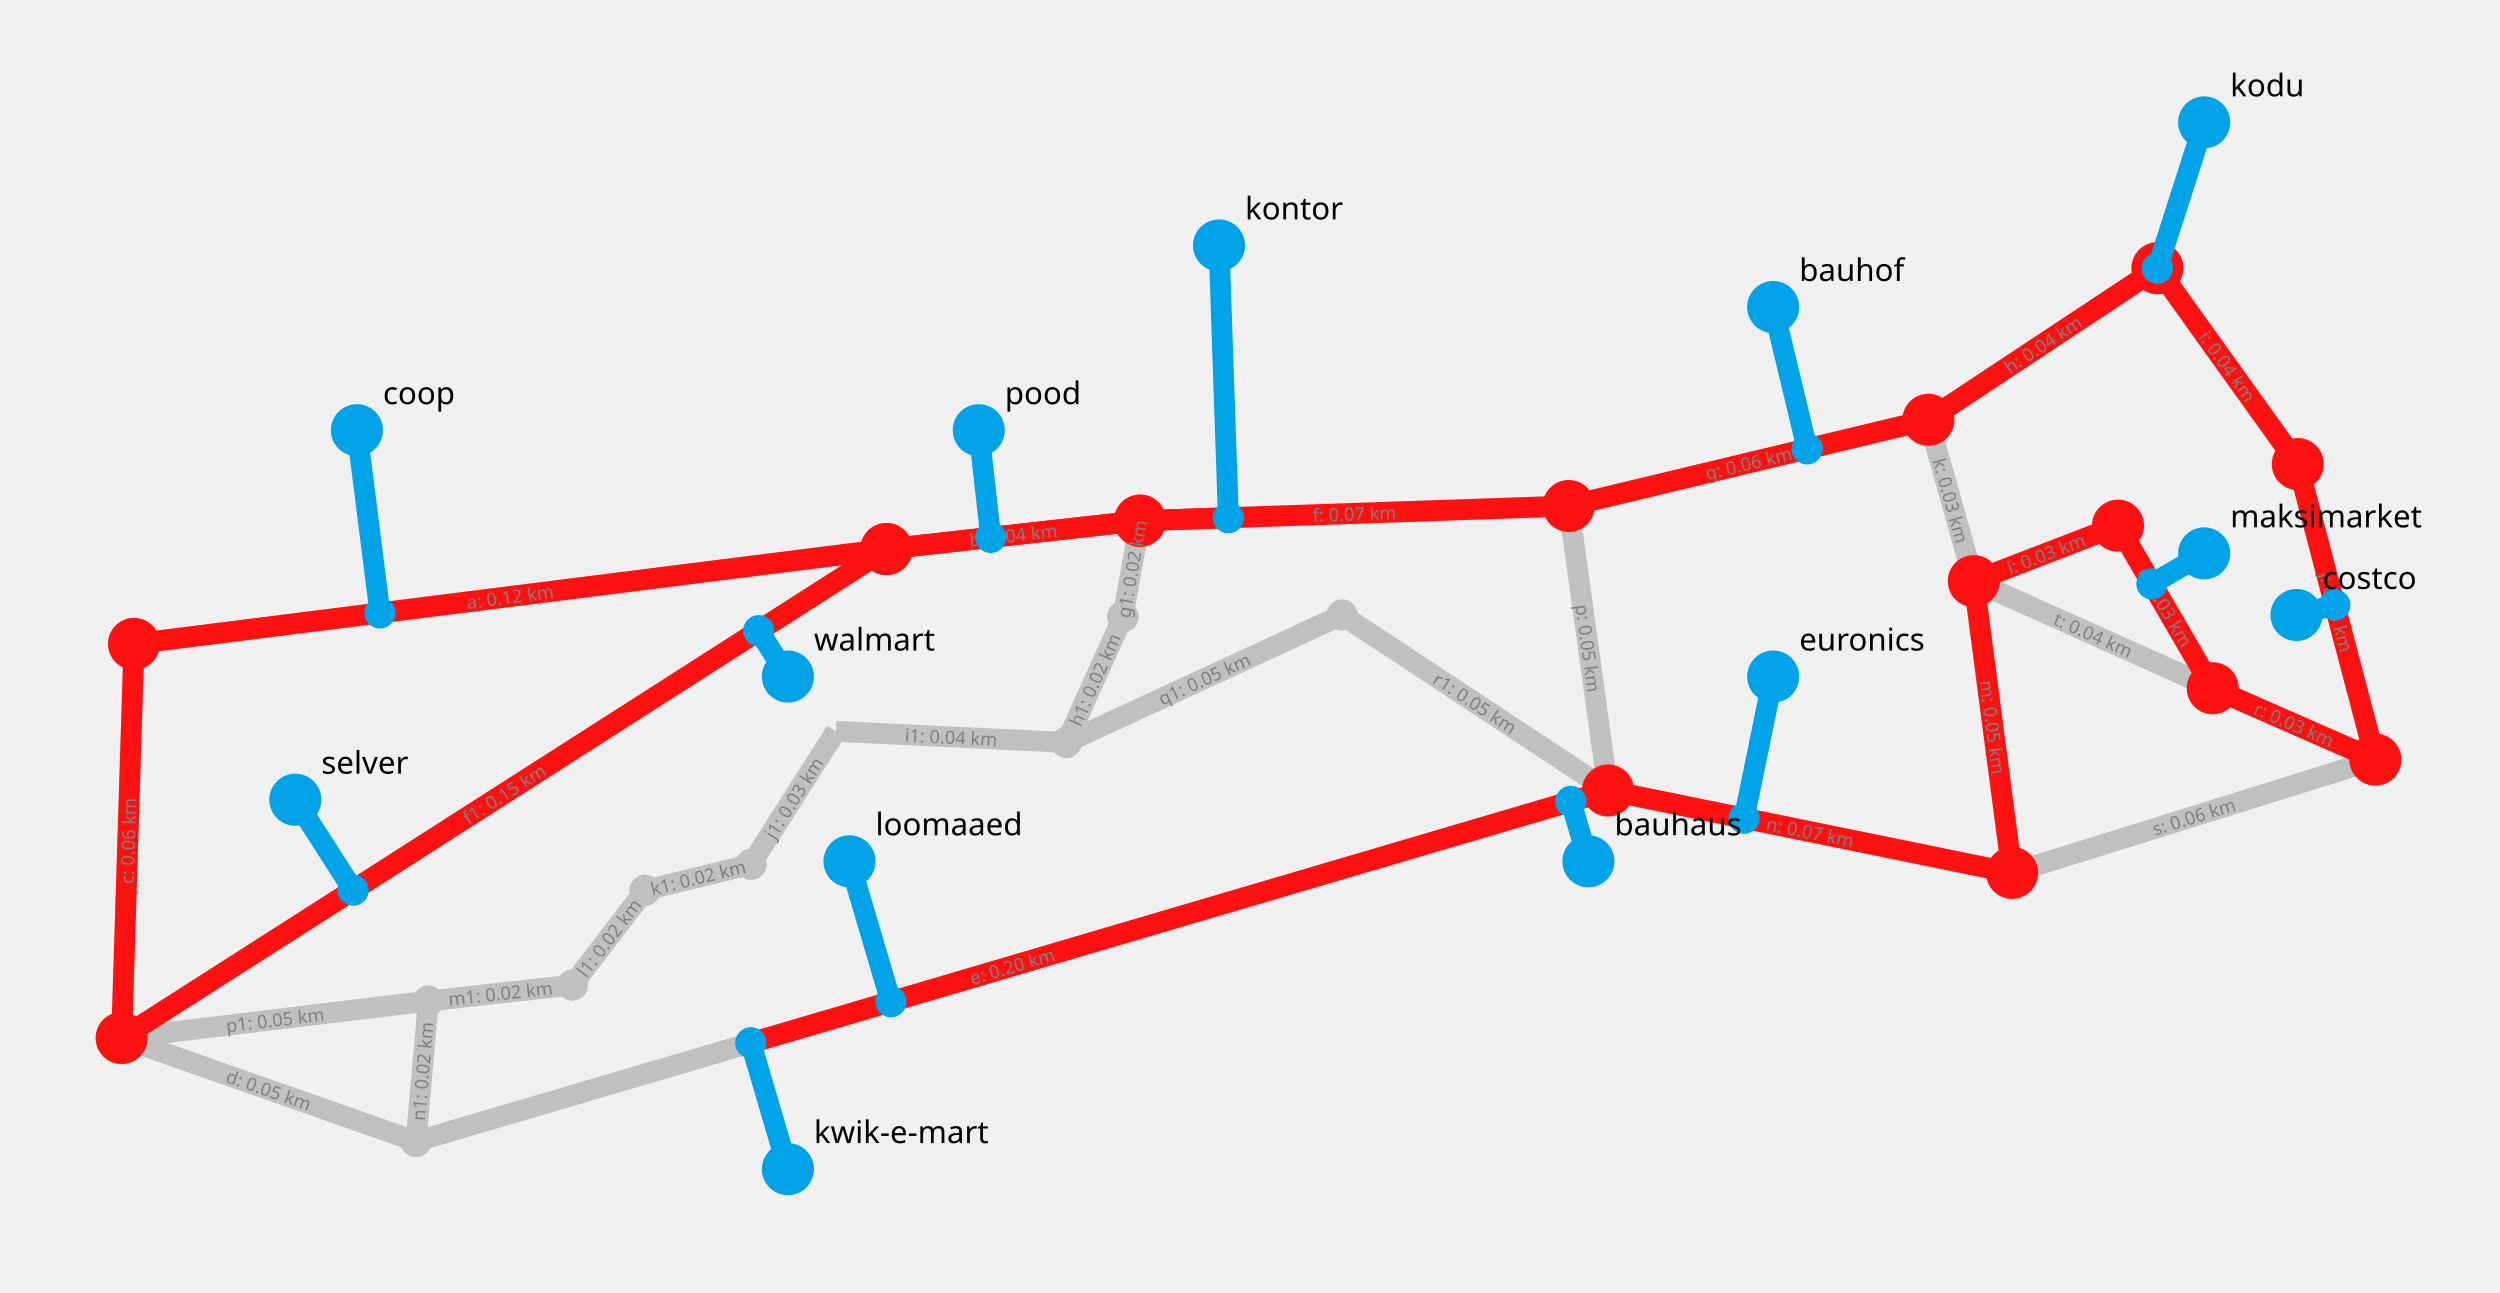
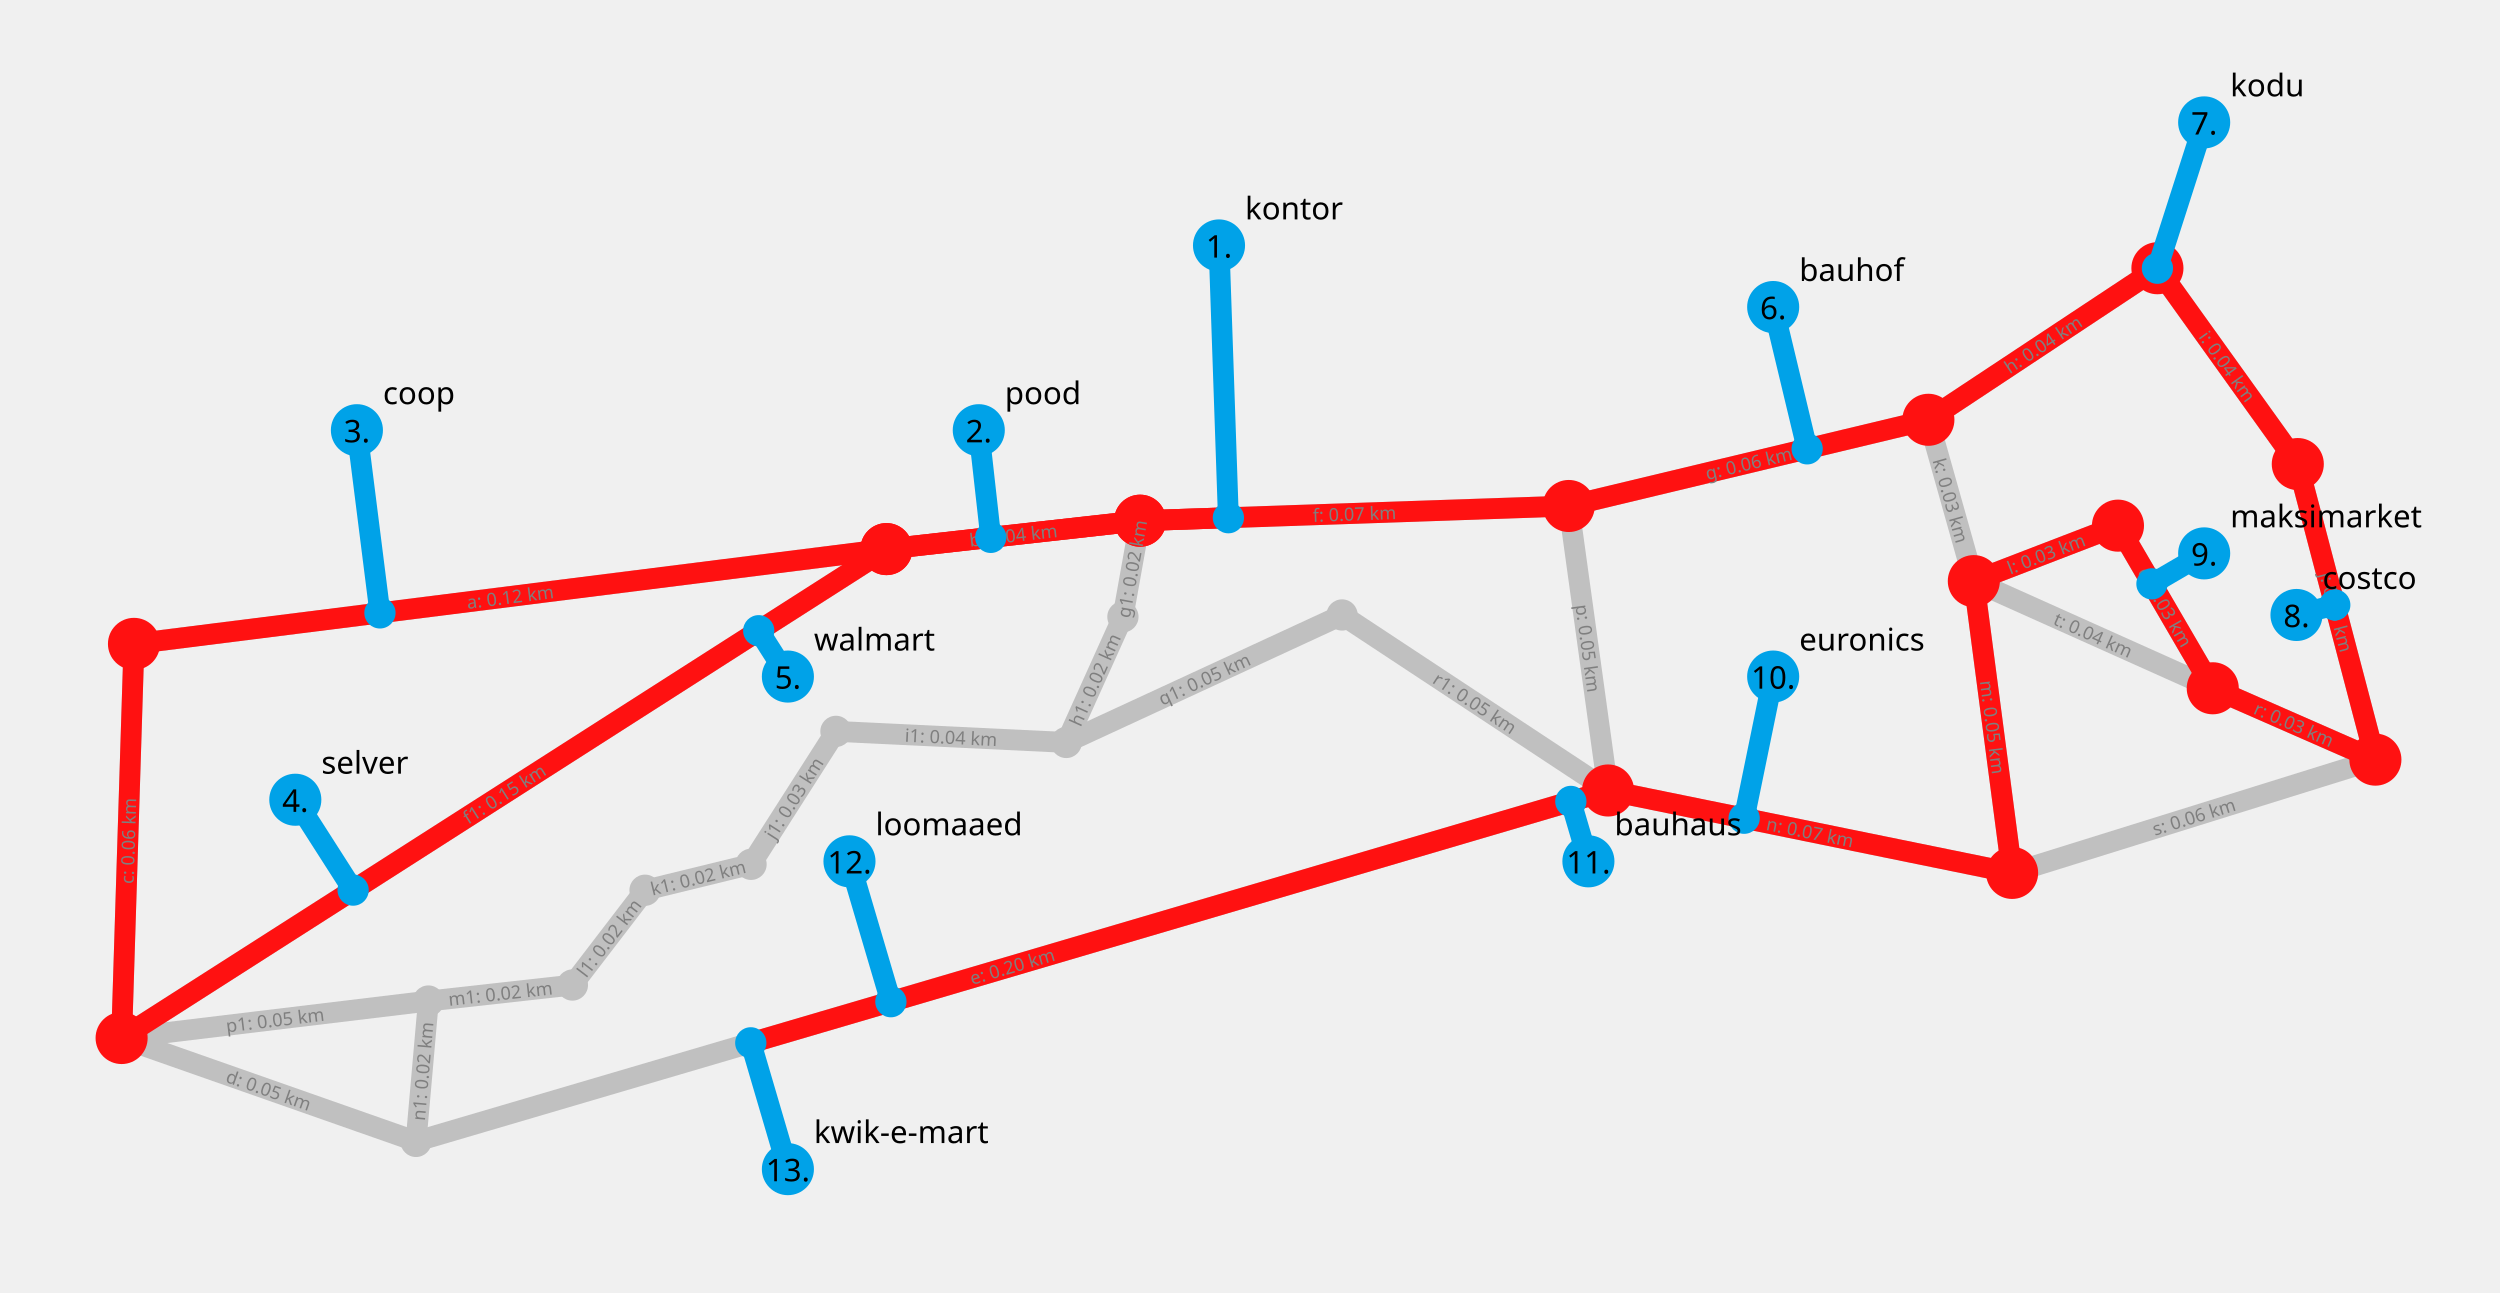
<svg xmlns="http://www.w3.org/2000/svg" version="1.1" width="1920" height="993" viewBox="-747 -425 1920 993" font-family="Hermit">
  <rect x="-747" y="-425" width="100%" height="100%" fill="rgb(240, 240, 240)" />
  <line x1="128.6" y1="-25.1" x2="457.8" y2="-36.4" style="stroke:rgb(192, 192, 192);stroke-width:16" />
  <circle cx="128.6" cy="-25.1" r="12" fill="rgb(192, 192, 192)" />
  <circle cx="457.8" cy="-36.4" r="12" fill="rgb(192, 192, 192)" />
  <line x1="457.8" y1="-36.4" x2="734.0" y2="-102.6" style="stroke:rgb(192, 192, 192);stroke-width:16" />
  <circle cx="734.0" cy="-102.6" r="12" fill="rgb(192, 192, 192)" />
  <line x1="734.0" y1="-102.6" x2="909.9" y2="-219.0" style="stroke:rgb(192, 192, 192);stroke-width:16" />
  <circle cx="909.9" cy="-219.0" r="12" fill="rgb(192, 192, 192)" />
  <line x1="909.9" y1="-219.0" x2="1017.7" y2="-68.6" style="stroke:rgb(192, 192, 192);stroke-width:16" />
  <circle cx="1017.7" cy="-68.6" r="12" fill="rgb(192, 192, 192)" />
  <line x1="1017.7" y1="-68.6" x2="1077.3" y2="158.4" style="stroke:rgb(192, 192, 192);stroke-width:16" />
  <circle cx="1077.3" cy="158.4" r="12" fill="rgb(192, 192, 192)" />
  <line x1="734.0" y1="-102.6" x2="768.9" y2="21.3" style="stroke:rgb(192, 192, 192);stroke-width:16" />
  <circle cx="768.9" cy="21.3" r="12" fill="rgb(192, 192, 192)" />
  <line x1="768.9" y1="21.3" x2="879.6" y2="-21.3" style="stroke:rgb(192, 192, 192);stroke-width:16" />
  <circle cx="879.6" cy="-21.3" r="12" fill="rgb(192, 192, 192)" />
  <line x1="768.9" y1="21.3" x2="798.3" y2="245.4" style="stroke:rgb(192, 192, 192);stroke-width:16" />
  <circle cx="798.3" cy="245.4" r="12" fill="rgb(192, 192, 192)" />
  <line x1="798.3" y1="245.4" x2="488.0" y2="182.1" style="stroke:rgb(192, 192, 192);stroke-width:16" />
  <circle cx="488.0" cy="182.1" r="12" fill="rgb(192, 192, 192)" />
  <line x1="488.0" y1="182.1" x2="457.8" y2="-36.4" style="stroke:rgb(192, 192, 192);stroke-width:16" />
-   <circle cx="457.8" cy="-36.4" r="12" fill="rgb(192, 192, 192)" />
  <line x1="879.6" y1="-21.3" x2="952.4" y2="103.6" style="stroke:rgb(192, 192, 192);stroke-width:16" />
  <circle cx="952.4" cy="103.6" r="12" fill="rgb(192, 192, 192)" />
  <line x1="952.4" y1="103.6" x2="1077.3" y2="158.4" style="stroke:rgb(192, 192, 192);stroke-width:16" />
-   <circle cx="1077.3" cy="158.4" r="12" fill="rgb(192, 192, 192)" />
  <line x1="1077.3" y1="158.4" x2="798.3" y2="245.4" style="stroke:rgb(192, 192, 192);stroke-width:16" />
-   <circle cx="798.3" cy="245.4" r="12" fill="rgb(192, 192, 192)" />
  <line x1="952.4" y1="103.6" x2="768.9" y2="21.3" style="stroke:rgb(192, 192, 192);stroke-width:16" />
-   <circle cx="768.9" cy="21.3" r="12" fill="rgb(192, 192, 192)" />
  <line x1="-644.1" y1="69.5" x2="-66.2" y2="-3.3" style="stroke:rgb(192, 192, 192);stroke-width:16" />
+   <circle cx="-644.1" cy="69.5" r="12" fill="rgb(192, 192, 192)" />
  <circle cx="-66.2" cy="-3.3" r="12" fill="rgb(192, 192, 192)" />
  <line x1="-66.2" y1="-3.3" x2="128.6" y2="-25.1" style="stroke:rgb(192, 192, 192);stroke-width:16" />
-   <circle cx="128.6" cy="-25.1" r="12" fill="rgb(192, 192, 192)" />
  <line x1="-653.6" y1="372.2" x2="-644.1" y2="69.5" style="stroke:rgb(192, 192, 192);stroke-width:16" />
-   <circle cx="-644.1" cy="69.5" r="12" fill="rgb(192, 192, 192)" />
+   <circle cx="-653.6" cy="372.2" r="12" fill="rgb(192, 192, 192)" />
  <line x1="-653.6" y1="372.2" x2="-427.5" y2="451.6" style="stroke:rgb(192, 192, 192);stroke-width:16" />
  <circle cx="-427.5" cy="451.6" r="12" fill="rgb(192, 192, 192)" />
  <line x1="-427.5" y1="451.6" x2="488.0" y2="182.1" style="stroke:rgb(192, 192, 192);stroke-width:16" />
-   <circle cx="488.0" cy="182.1" r="12" fill="rgb(192, 192, 192)" />
  <line x1="-66.2" y1="-3.3" x2="-653.6" y2="372.2" style="stroke:rgb(192, 192, 192);stroke-width:16" />
-   <circle cx="-653.6" cy="372.2" r="12" fill="rgb(192, 192, 192)" />
  <line x1="128.6" y1="-25.1" x2="115.4" y2="48.7" style="stroke:rgb(192, 192, 192);stroke-width:16" />
  <circle cx="115.4" cy="48.7" r="12" fill="rgb(192, 192, 192)" />
  <line x1="71.9" y1="145.2" x2="115.4" y2="48.7" style="stroke:rgb(192, 192, 192);stroke-width:16" />
-   <circle cx="115.4" cy="48.7" r="12" fill="rgb(192, 192, 192)" />
+   <circle cx="71.9" cy="145.2" r="12" fill="rgb(192, 192, 192)" />
  <line x1="-105.0" y1="136.7" x2="71.9" y2="145.2" style="stroke:rgb(192, 192, 192);stroke-width:16" />
-   <circle cx="71.9" cy="145.2" r="12" fill="rgb(192, 192, 192)" />
+   <circle cx="-105.0" cy="136.7" r="12" fill="rgb(192, 192, 192)" />
  <line x1="-105.0" y1="136.7" x2="-170.2" y2="238.8" style="stroke:rgb(192, 192, 192);stroke-width:16" />
  <circle cx="-170.2" cy="238.8" r="12" fill="rgb(192, 192, 192)" />
  <line x1="-170.2" y1="238.8" x2="-251.6" y2="258.7" style="stroke:rgb(192, 192, 192);stroke-width:16" />
  <circle cx="-251.6" cy="258.7" r="12" fill="rgb(192, 192, 192)" />
  <line x1="-251.6" y1="258.7" x2="-307.4" y2="331.5" style="stroke:rgb(192, 192, 192);stroke-width:16" />
  <circle cx="-307.4" cy="331.5" r="12" fill="rgb(192, 192, 192)" />
  <line x1="-307.4" y1="331.5" x2="-418.0" y2="343.8" style="stroke:rgb(192, 192, 192);stroke-width:16" />
  <circle cx="-418.0" cy="343.8" r="12" fill="rgb(192, 192, 192)" />
  <line x1="-418.0" y1="343.8" x2="-427.5" y2="451.6" style="stroke:rgb(192, 192, 192);stroke-width:16" />
-   <circle cx="-427.5" cy="451.6" r="12" fill="rgb(192, 192, 192)" />
  <line x1="-418.0" y1="343.8" x2="-653.6" y2="372.2" style="stroke:rgb(192, 192, 192);stroke-width:16" />
-   <circle cx="-653.6" cy="372.2" r="12" fill="rgb(192, 192, 192)" />
  <line x1="71.9" y1="145.2" x2="283.7" y2="47.3" style="stroke:rgb(192, 192, 192);stroke-width:16" />
  <circle cx="283.7" cy="47.3" r="12" fill="rgb(192, 192, 192)" />
  <line x1="283.7" y1="47.3" x2="488.0" y2="182.1" style="stroke:rgb(192, 192, 192);stroke-width:16" />
-   <circle cx="488.0" cy="182.1" r="12" fill="rgb(192, 192, 192)" />
  <line x1="196.4" y1="-27.4" x2="128.6" y2="-25.1" style="stroke:rgb(255, 17, 17);stroke-width:16" />
  <circle cx="128.6" cy="-25.1" r="20" fill="rgb(255, 17, 17)" />
  <line x1="128.6" y1="-25.1" x2="13.9" y2="-12.3" style="stroke:rgb(255, 17, 17);stroke-width:16" />
  <line x1="13.9" y1="-12.3" x2="-66.2" y2="-3.3" style="stroke:rgb(255, 17, 17);stroke-width:16" />
  <circle cx="-66.2" cy="-3.3" r="20" fill="rgb(255, 17, 17)" />
  <line x1="-66.2" y1="-3.3" x2="-455.2" y2="45.7" style="stroke:rgb(255, 17, 17);stroke-width:16" />
  <line x1="-455.2" y1="45.7" x2="-644.1" y2="69.5" style="stroke:rgb(255, 17, 17);stroke-width:16" />
  <circle cx="-644.1" cy="69.5" r="20" fill="rgb(255, 17, 17)" />
  <line x1="-644.1" y1="69.5" x2="-653.6" y2="372.2" style="stroke:rgb(255, 17, 17);stroke-width:16" />
  <circle cx="-653.6" cy="372.2" r="20" fill="rgb(255, 17, 17)" />
  <line x1="-653.6" y1="372.2" x2="-475.8" y2="258.6" style="stroke:rgb(255, 17, 17);stroke-width:16" />
  <line x1="-475.8" y1="258.6" x2="-164.3" y2="59.4" style="stroke:rgb(255, 17, 17);stroke-width:16" />
  <line x1="-164.3" y1="59.4" x2="-66.2" y2="-3.3" style="stroke:rgb(255, 17, 17);stroke-width:16" />
  <circle cx="-66.2" cy="-3.3" r="20" fill="rgb(255, 17, 17)" />
  <line x1="-66.2" y1="-3.3" x2="13.9" y2="-12.3" style="stroke:rgb(255, 17, 17);stroke-width:16" />
  <line x1="13.9" y1="-12.3" x2="128.6" y2="-25.1" style="stroke:rgb(255, 17, 17);stroke-width:16" />
  <circle cx="128.6" cy="-25.1" r="20" fill="rgb(255, 17, 17)" />
  <line x1="128.6" y1="-25.1" x2="196.4" y2="-27.4" style="stroke:rgb(255, 17, 17);stroke-width:16" />
  <line x1="196.4" y1="-27.4" x2="457.8" y2="-36.4" style="stroke:rgb(255, 17, 17);stroke-width:16" />
  <circle cx="457.8" cy="-36.4" r="20" fill="rgb(255, 17, 17)" />
  <line x1="457.8" y1="-36.4" x2="640.9" y2="-80.3" style="stroke:rgb(255, 17, 17);stroke-width:16" />
  <line x1="640.9" y1="-80.3" x2="734.0" y2="-102.6" style="stroke:rgb(255, 17, 17);stroke-width:16" />
  <circle cx="734.0" cy="-102.6" r="20" fill="rgb(255, 17, 17)" />
  <line x1="734.0" y1="-102.6" x2="909.9" y2="-219.0" style="stroke:rgb(255, 17, 17);stroke-width:16" />
  <line x1="909.9" y1="-219.0" x2="909.9" y2="-219.0" style="stroke:rgb(255, 17, 17);stroke-width:16" />
  <circle cx="909.9" cy="-219.0" r="20" fill="rgb(255, 17, 17)" />
  <line x1="909.9" y1="-219.0" x2="1017.7" y2="-68.6" style="stroke:rgb(255, 17, 17);stroke-width:16" />
  <circle cx="1017.7" cy="-68.6" r="20" fill="rgb(255, 17, 17)" />
  <line x1="1017.7" y1="-68.6" x2="1046.1" y2="39.6" style="stroke:rgb(255, 17, 17);stroke-width:16" />
  <line x1="1046.1" y1="39.6" x2="1077.3" y2="158.4" style="stroke:rgb(255, 17, 17);stroke-width:16" />
  <circle cx="1077.3" cy="158.4" r="20" fill="rgb(255, 17, 17)" />
  <line x1="1077.3" y1="158.4" x2="952.4" y2="103.6" style="stroke:rgb(255, 17, 17);stroke-width:16" />
  <circle cx="952.4" cy="103.6" r="20" fill="rgb(255, 17, 17)" />
  <line x1="952.4" y1="103.6" x2="905.7" y2="23.4" style="stroke:rgb(255, 17, 17);stroke-width:16" />
  <line x1="905.7" y1="23.4" x2="879.6" y2="-21.3" style="stroke:rgb(255, 17, 17);stroke-width:16" />
  <circle cx="879.6" cy="-21.3" r="20" fill="rgb(255, 17, 17)" />
  <line x1="879.6" y1="-21.3" x2="768.9" y2="21.3" style="stroke:rgb(255, 17, 17);stroke-width:16" />
  <circle cx="768.9" cy="21.3" r="20" fill="rgb(255, 17, 17)" />
  <line x1="768.9" y1="21.3" x2="798.3" y2="245.4" style="stroke:rgb(255, 17, 17);stroke-width:16" />
  <circle cx="798.3" cy="245.4" r="20" fill="rgb(255, 17, 17)" />
  <line x1="798.3" y1="245.4" x2="592.5" y2="203.4" style="stroke:rgb(255, 17, 17);stroke-width:16" />
  <line x1="592.5" y1="203.4" x2="488.0" y2="182.1" style="stroke:rgb(255, 17, 17);stroke-width:16" />
  <circle cx="488.0" cy="182.1" r="20" fill="rgb(255, 17, 17)" />
  <line x1="488.0" y1="182.1" x2="459.4" y2="190.5" style="stroke:rgb(255, 17, 17);stroke-width:16" />
  <line x1="459.4" y1="190.5" x2="-62.8" y2="344.3" style="stroke:rgb(255, 17, 17);stroke-width:16" />
  <line x1="-62.8" y1="344.3" x2="-170.4" y2="375.9" style="stroke:rgb(255, 17, 17);stroke-width:16" />
  <text font-size="14" dominant-baseline="central" text-anchor="middle" fill="rgb(127, 127, 127)" transform="translate(293.2, -30.7) rotate(-1.97493)">f: 0.07 km</text>
  <text font-size="14" dominant-baseline="central" text-anchor="middle" fill="rgb(127, 127, 127)" transform="translate(595.9, -69.5) rotate(-13.4809)">g: 0.06 km</text>
  <text font-size="14" dominant-baseline="central" text-anchor="middle" fill="rgb(127, 127, 127)" transform="translate(821.9, -160.8) rotate(-33.4763)">h: 0.04 km</text>
  <text font-size="14" dominant-baseline="central" text-anchor="middle" fill="rgb(127, 127, 127)" transform="translate(963.8, -143.8) rotate(54.3602)">i: 0.04 km</text>
  <text font-size="14" dominant-baseline="central" text-anchor="middle" fill="rgb(127, 127, 127)" transform="translate(1047.5, 44.9) rotate(75.2917)">j: 0.05 km</text>
  <text font-size="14" dominant-baseline="central" text-anchor="middle" fill="rgb(127, 127, 127)" transform="translate(751.4, -40.7) rotate(74.228)">k: 0.03 km</text>
  <text font-size="14" dominant-baseline="central" text-anchor="middle" fill="rgb(127, 127, 127)" transform="translate(824.3, -0.0) rotate(-21.0375)">l: 0.03 km</text>
  <text font-size="14" dominant-baseline="central" text-anchor="middle" fill="rgb(127, 127, 127)" transform="translate(783.6, 133.4) rotate(82.5479)">m: 0.05 km</text>
  <text font-size="14" dominant-baseline="central" text-anchor="middle" fill="rgb(127, 127, 127)" transform="translate(643.2, 213.8) rotate(11.5449)">n: 0.07 km</text>
  <text font-size="14" dominant-baseline="central" text-anchor="middle" fill="rgb(127, 127, 127)" transform="translate(472.9, 72.8) rotate(82.1131)">p: 0.05 km</text>
  <text font-size="14" dominant-baseline="central" text-anchor="middle" fill="rgb(127, 127, 127)" transform="translate(916.0, 41.1) rotate(59.7436)">q: 0.03 km</text>
  <text font-size="14" dominant-baseline="central" text-anchor="middle" fill="rgb(127, 127, 127)" transform="translate(1014.9, 131.0) rotate(23.7204)">r: 0.03 km</text>
  <text font-size="14" dominant-baseline="central" text-anchor="middle" fill="rgb(127, 127, 127)" transform="translate(937.8, 201.9) rotate(-17.3208)">s: 0.06 km</text>
  <text font-size="14" dominant-baseline="central" text-anchor="middle" fill="rgb(127, 127, 127)" transform="translate(860.7, 62.4) rotate(24.154)">t: 0.04 km</text>
  <text font-size="14" dominant-baseline="central" text-anchor="middle" fill="rgb(127, 127, 127)" transform="translate(-355.2, 33.1) rotate(-7.18272)">a: 0.12 km</text>
  <text font-size="14" dominant-baseline="central" text-anchor="middle" fill="rgb(127, 127, 127)" transform="translate(31.2, -14.2) rotate(-6.37072)">b: 0.04 km</text>
  <text font-size="14" dominant-baseline="central" text-anchor="middle" fill="rgb(127, 127, 127)" transform="translate(-648.8, 220.8) rotate(-88.2101)">c: 0.06 km</text>
  <text font-size="14" dominant-baseline="central" text-anchor="middle" fill="rgb(127, 127, 127)" transform="translate(-540.5, 411.9) rotate(19.3648)">d: 0.05 km</text>
  <text font-size="14" dominant-baseline="central" text-anchor="middle" fill="rgb(127, 127, 127)" transform="translate(30.3, 316.8) rotate(-16.4056)">e: 0.20 km</text>
  <text font-size="14" dominant-baseline="central" text-anchor="middle" fill="rgb(127, 127, 127)" transform="translate(-359.9, 184.4) rotate(-32.5904)">f1: 0.15 km</text>
  <text font-size="14" dominant-baseline="central" text-anchor="middle" fill="rgb(127, 127, 127)" transform="translate(122.0, 11.8) rotate(-79.8245)">g1: 0.02 km</text>
  <text font-size="14" dominant-baseline="central" text-anchor="middle" fill="rgb(127, 127, 127)" transform="translate(93.6, 96.9) rotate(-65.7256)">h1: 0.02 km</text>
  <text font-size="14" dominant-baseline="central" text-anchor="middle" fill="rgb(127, 127, 127)" transform="translate(-16.6, 140.9) rotate(2.75543)">i1: 0.04 km</text>
  <text font-size="14" dominant-baseline="central" text-anchor="middle" fill="rgb(127, 127, 127)" transform="translate(-137.6, 187.7) rotate(-57.4259)">j1: 0.03 km</text>
  <text font-size="14" dominant-baseline="central" text-anchor="middle" fill="rgb(127, 127, 127)" transform="translate(-210.9, 248.7) rotate(-13.7223)">k1: 0.02 km</text>
  <text font-size="14" dominant-baseline="central" text-anchor="middle" fill="rgb(127, 127, 127)" transform="translate(-279.5, 295.1) rotate(-52.5394)">l1: 0.02 km</text>
  <text font-size="14" dominant-baseline="central" text-anchor="middle" fill="rgb(127, 127, 127)" transform="translate(-362.7, 337.7) rotate(-6.34019)">m1: 0.02 km</text>
  <text font-size="14" dominant-baseline="central" text-anchor="middle" fill="rgb(127, 127, 127)" transform="translate(-422.8, 397.7) rotate(-84.9869)">n1: 0.02 km</text>
  <text font-size="14" dominant-baseline="central" text-anchor="middle" fill="rgb(127, 127, 127)" transform="translate(-535.8, 358.0) rotate(-6.86999)">p1: 0.05 km</text>
  <text font-size="14" dominant-baseline="central" text-anchor="middle" fill="rgb(127, 127, 127)" transform="translate(177.8, 96.2) rotate(-24.7995)">q1: 0.05 km</text>
  <text font-size="14" dominant-baseline="central" text-anchor="middle" fill="rgb(127, 127, 127)" transform="translate(385.9, 114.7) rotate(33.4137)">r1: 0.05 km</text>
  <line x1="196.4" y1="-27.4" x2="189.2" y2="-236.5" style="stroke:rgb(0, 162, 232);stroke-width:16" />
  <circle cx="196.4" cy="-27.4" r="12" fill="rgb(0, 162, 232)" />
-   <text x="189.2" y="-236.5" font-size="24" dominant-baseline="central" text-anchor="middle" fill="black">1.</text>
  <line x1="13.9" y1="-12.3" x2="4.7" y2="-94.6" style="stroke:rgb(0, 162, 232);stroke-width:16" />
  <circle cx="13.9" cy="-12.3" r="12" fill="rgb(0, 162, 232)" />
-   <text x="4.7" y="-94.6" font-size="24" dominant-baseline="central" text-anchor="middle" fill="black">2.</text>
  <line x1="-455.2" y1="45.7" x2="-472.9" y2="-94.6" style="stroke:rgb(0, 162, 232);stroke-width:16" />
  <circle cx="-455.2" cy="45.7" r="12" fill="rgb(0, 162, 232)" />
-   <text x="-472.9" y="-94.6" font-size="24" dominant-baseline="central" text-anchor="middle" fill="black">3.</text>
  <line x1="-475.8" y1="258.6" x2="-520.2" y2="189.2" style="stroke:rgb(0, 162, 232);stroke-width:16" />
  <circle cx="-475.8" cy="258.6" r="12" fill="rgb(0, 162, 232)" />
-   <text x="-520.2" y="189.2" font-size="24" dominant-baseline="central" text-anchor="middle" fill="black">4.</text>
  <line x1="-164.3" y1="59.4" x2="-141.9" y2="94.6" style="stroke:rgb(0, 162, 232);stroke-width:16" />
  <circle cx="-164.3" cy="59.4" r="12" fill="rgb(0, 162, 232)" />
-   <text x="-141.9" y="94.6" font-size="24" dominant-baseline="central" text-anchor="middle" fill="black">5.</text>
  <line x1="640.9" y1="-80.3" x2="614.8" y2="-189.2" style="stroke:rgb(0, 162, 232);stroke-width:16" />
  <circle cx="640.9" cy="-80.3" r="12" fill="rgb(0, 162, 232)" />
-   <text x="614.8" y="-189.2" font-size="24" dominant-baseline="central" text-anchor="middle" fill="black">6.</text>
  <line x1="909.9" y1="-219.0" x2="945.8" y2="-331.0" style="stroke:rgb(0, 162, 232);stroke-width:16" />
  <circle cx="909.9" cy="-219.0" r="12" fill="rgb(0, 162, 232)" />
-   <text x="945.8" y="-331.0" font-size="24" dominant-baseline="central" text-anchor="middle" fill="black">7.</text>
  <line x1="1046.1" y1="39.6" x2="1016.7" y2="47.3" style="stroke:rgb(0, 162, 232);stroke-width:16" />
  <circle cx="1046.1" cy="39.6" r="12" fill="rgb(0, 162, 232)" />
-   <text x="1016.7" y="47.3" font-size="24" dominant-baseline="central" text-anchor="middle" fill="black">8.</text>
  <line x1="905.7" y1="23.4" x2="945.8" y2="-0.0" style="stroke:rgb(0, 162, 232);stroke-width:16" />
  <circle cx="905.7" cy="23.4" r="12" fill="rgb(0, 162, 232)" />
-   <text x="945.8" y="-0.0" font-size="24" dominant-baseline="central" text-anchor="middle" fill="black">9.</text>
  <line x1="592.5" y1="203.4" x2="614.8" y2="94.6" style="stroke:rgb(0, 162, 232);stroke-width:16" />
  <circle cx="592.5" cy="203.4" r="12" fill="rgb(0, 162, 232)" />
-   <text x="614.8" y="94.6" font-size="24" dominant-baseline="central" text-anchor="middle" fill="black">10.</text>
  <line x1="459.4" y1="190.5" x2="472.9" y2="236.5" style="stroke:rgb(0, 162, 232);stroke-width:16" />
  <circle cx="459.4" cy="190.5" r="12" fill="rgb(0, 162, 232)" />
-   <text x="472.9" y="236.5" font-size="24" dominant-baseline="central" text-anchor="middle" fill="black">11.</text>
  <line x1="-62.8" y1="344.3" x2="-94.6" y2="236.5" style="stroke:rgb(0, 162, 232);stroke-width:16" />
  <circle cx="-62.8" cy="344.3" r="12" fill="rgb(0, 162, 232)" />
-   <text x="-94.6" y="236.5" font-size="24" dominant-baseline="central" text-anchor="middle" fill="black">12.</text>
  <line x1="-170.4" y1="375.9" x2="-141.9" y2="472.9" style="stroke:rgb(0, 162, 232);stroke-width:16" />
  <circle cx="-170.4" cy="375.9" r="12" fill="rgb(0, 162, 232)" />
-   <text x="-141.9" y="472.9" font-size="24" dominant-baseline="central" text-anchor="middle" fill="black">13.</text>
  <circle cx="189.2" cy="-236.5" r="20" fill="rgb(0, 162, 232)" />
  <text x="209.2" y="-256.5" font-size="24" text-anchor="start" fill="black">kontor</text>
+   <text x="189.2" y="-236.5" font-size="24" dominant-baseline="central" text-anchor="middle" fill="black">1.</text>
  <circle cx="4.7" cy="-94.6" r="20" fill="rgb(0, 162, 232)" />
  <text x="24.7" y="-114.6" font-size="24" text-anchor="start" fill="black">pood</text>
+   <text x="4.7" y="-94.6" font-size="24" dominant-baseline="central" text-anchor="middle" fill="black">2.</text>
  <circle cx="-472.9" cy="-94.6" r="20" fill="rgb(0, 162, 232)" />
  <text x="-452.9" y="-114.6" font-size="24" text-anchor="start" fill="black">coop</text>
+   <text x="-472.9" y="-94.6" font-size="24" dominant-baseline="central" text-anchor="middle" fill="black">3.</text>
  <circle cx="-520.2" cy="189.2" r="20" fill="rgb(0, 162, 232)" />
  <text x="-500.2" y="169.2" font-size="24" text-anchor="start" fill="black">selver</text>
+   <text x="-520.2" y="189.2" font-size="24" dominant-baseline="central" text-anchor="middle" fill="black">4.</text>
  <circle cx="-141.9" cy="94.6" r="20" fill="rgb(0, 162, 232)" />
  <text x="-121.9" y="74.6" font-size="24" text-anchor="start" fill="black">walmart</text>
+   <text x="-141.9" y="94.6" font-size="24" dominant-baseline="central" text-anchor="middle" fill="black">5.</text>
  <circle cx="614.8" cy="-189.2" r="20" fill="rgb(0, 162, 232)" />
  <text x="634.8" y="-209.2" font-size="24" text-anchor="start" fill="black">bauhof</text>
+   <text x="614.8" y="-189.2" font-size="24" dominant-baseline="central" text-anchor="middle" fill="black">6.</text>
  <circle cx="945.8" cy="-331.0" r="20" fill="rgb(0, 162, 232)" />
  <text x="965.8" y="-351.0" font-size="24" text-anchor="start" fill="black">kodu</text>
+   <text x="945.8" y="-331.0" font-size="24" dominant-baseline="central" text-anchor="middle" fill="black">7.</text>
  <circle cx="1016.7" cy="47.3" r="20" fill="rgb(0, 162, 232)" />
  <text x="1036.7" y="27.3" font-size="24" text-anchor="start" fill="black">costco</text>
+   <text x="1016.7" y="47.3" font-size="24" dominant-baseline="central" text-anchor="middle" fill="black">8.</text>
  <circle cx="945.8" cy="-0.0" r="20" fill="rgb(0, 162, 232)" />
  <text x="965.8" y="-20.0" font-size="24" text-anchor="start" fill="black">maksimarket</text>
+   <text x="945.8" y="-0.0" font-size="24" dominant-baseline="central" text-anchor="middle" fill="black">9.</text>
  <circle cx="614.8" cy="94.6" r="20" fill="rgb(0, 162, 232)" />
  <text x="634.8" y="74.6" font-size="24" text-anchor="start" fill="black">euronics</text>
+   <text x="614.8" y="94.6" font-size="24" dominant-baseline="central" text-anchor="middle" fill="black">10.</text>
  <circle cx="472.9" cy="236.5" r="20" fill="rgb(0, 162, 232)" />
  <text x="492.9" y="216.5" font-size="24" text-anchor="start" fill="black">bauhaus</text>
+   <text x="472.9" y="236.5" font-size="24" dominant-baseline="central" text-anchor="middle" fill="black">11.</text>
  <circle cx="-94.6" cy="236.5" r="20" fill="rgb(0, 162, 232)" />
  <text x="-74.6" y="216.5" font-size="24" text-anchor="start" fill="black">loomaaed</text>
+   <text x="-94.6" y="236.5" font-size="24" dominant-baseline="central" text-anchor="middle" fill="black">12.</text>
  <circle cx="-141.9" cy="472.9" r="20" fill="rgb(0, 162, 232)" />
  <text x="-121.9" y="452.9" font-size="24" text-anchor="start" fill="black">kwik-e-mart</text>
+   <text x="-141.9" y="472.9" font-size="24" dominant-baseline="central" text-anchor="middle" fill="black">13.</text>
</svg>
